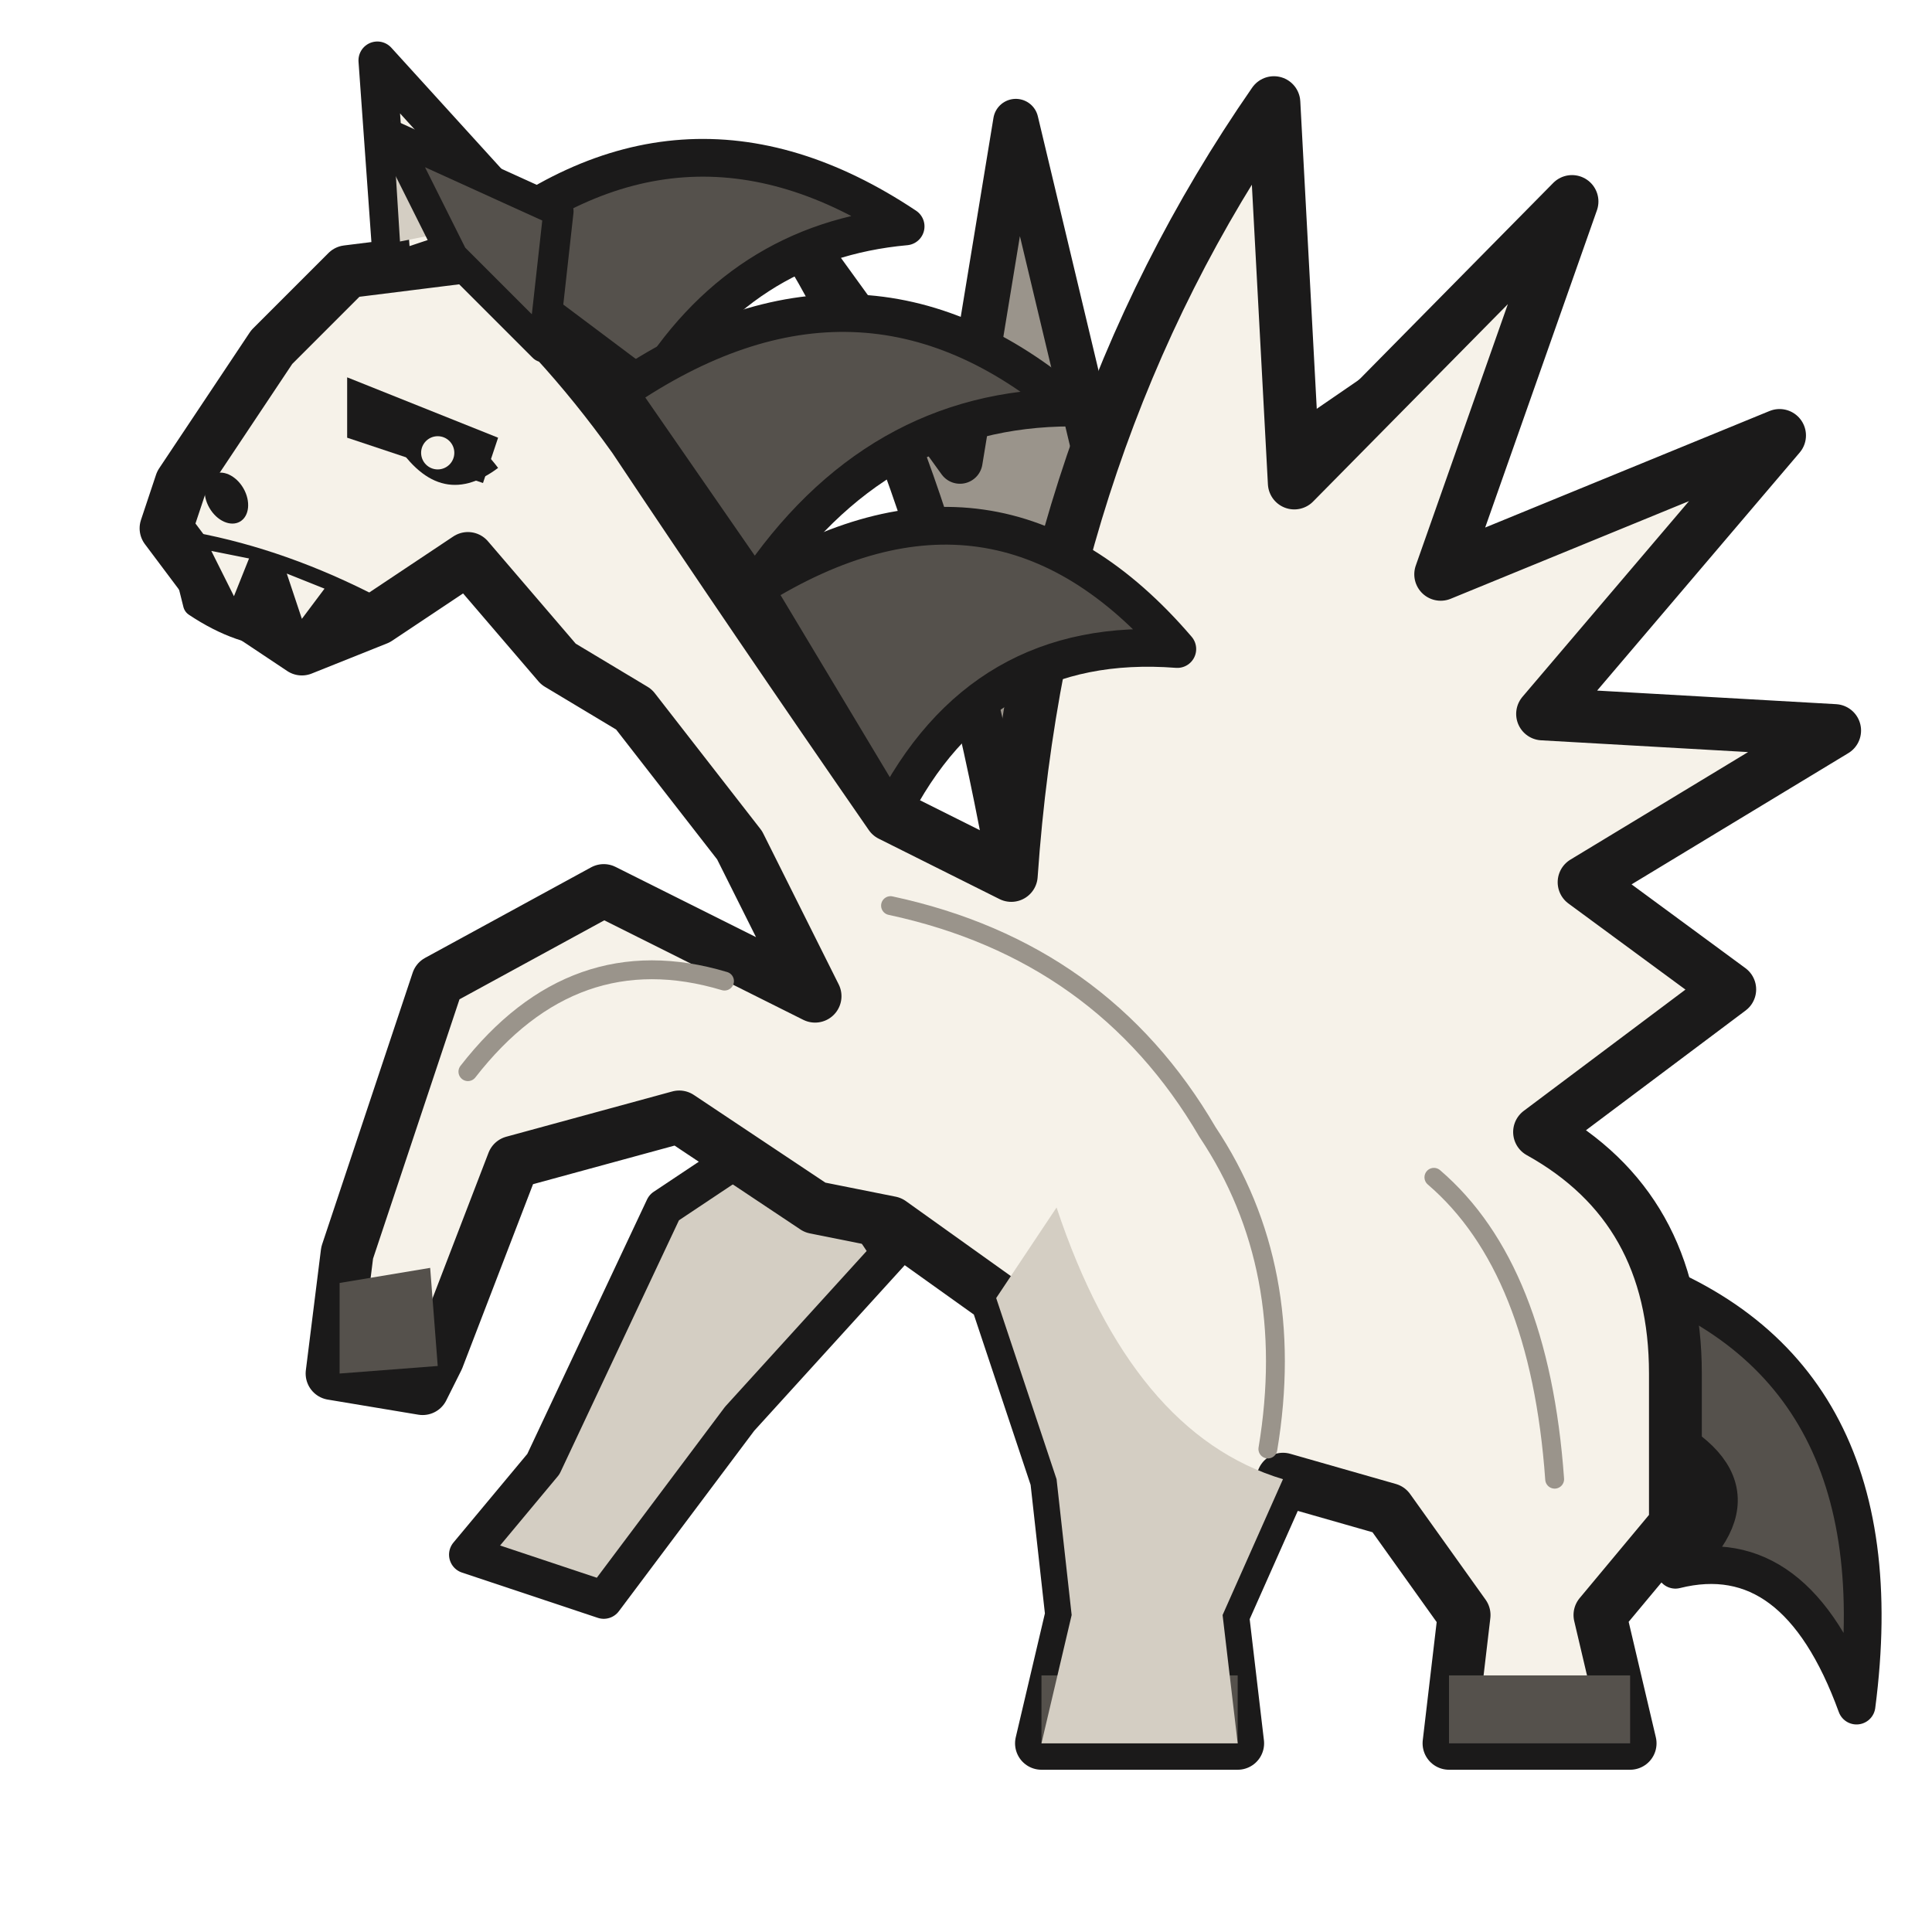
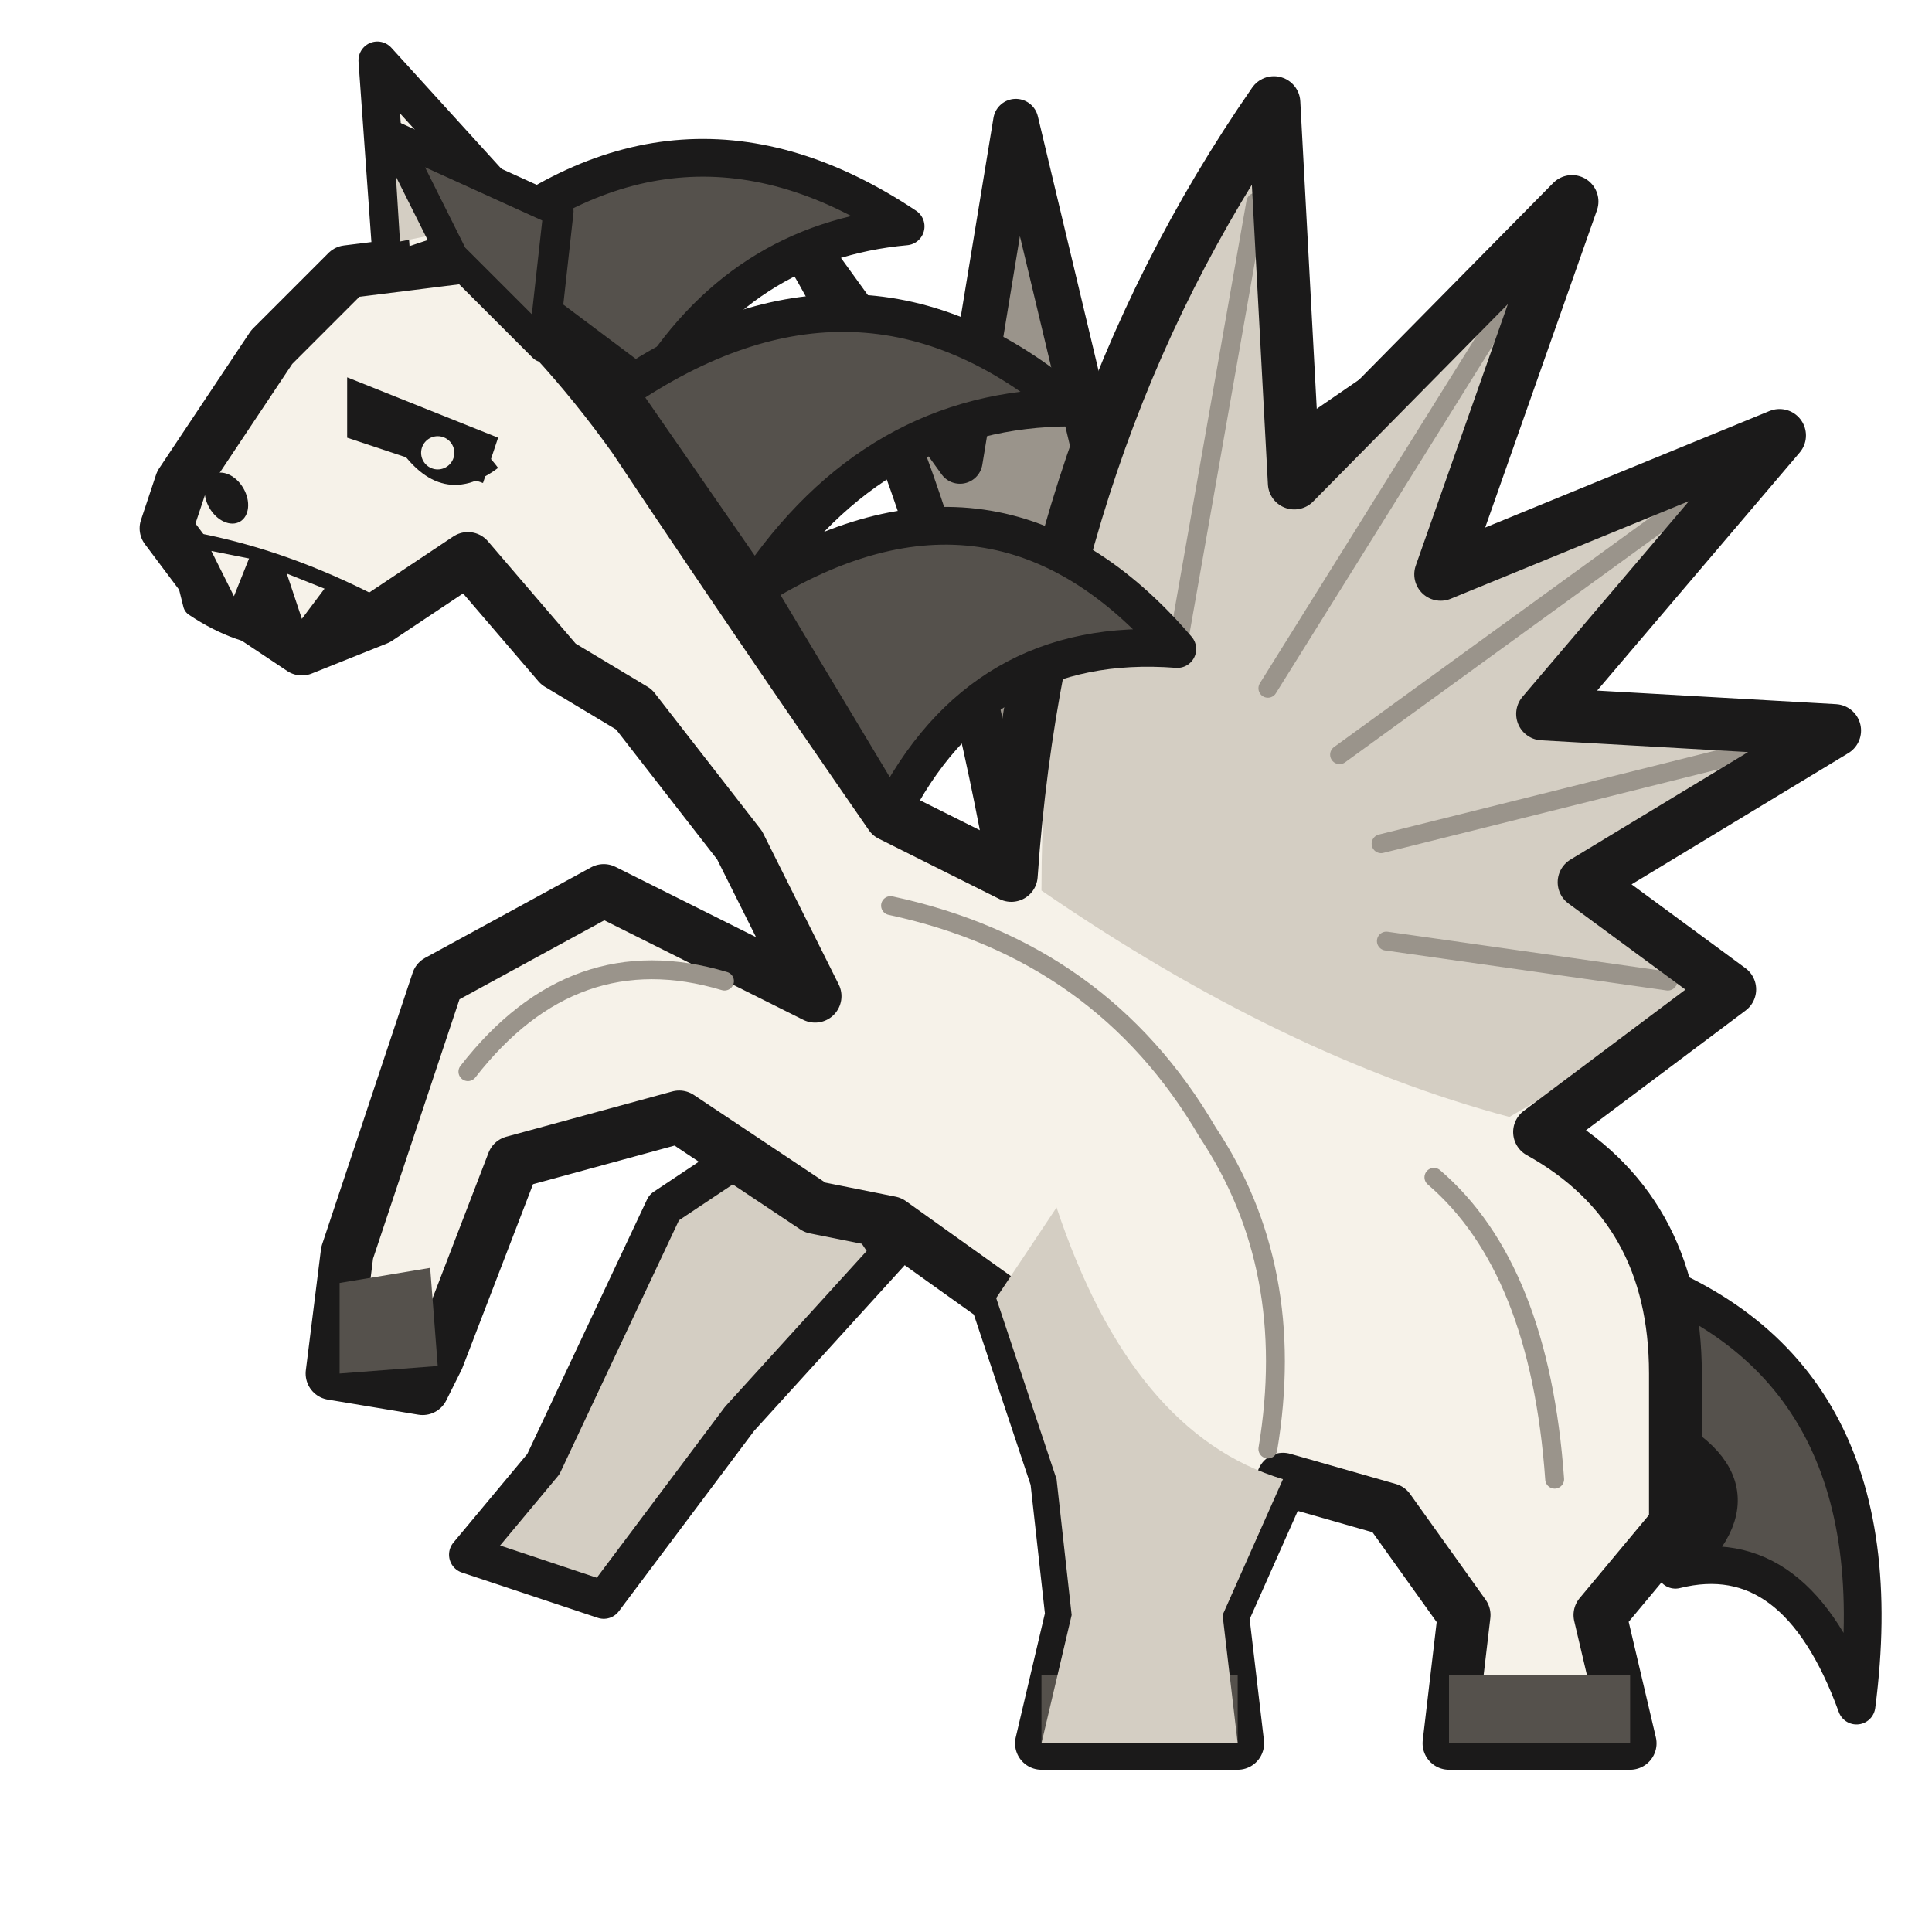
<svg xmlns="http://www.w3.org/2000/svg" viewBox="0 0 256 256">
  <style>.i{fill:#1b1a1a}.p{fill:#f6f2e9}.l{fill:#d4cec3}.m{fill:#9a948b}.d{fill:#55514c}.v{fill:#c8352b}.g{fill:#c9a23a}.s{stroke:#1b1a1a;stroke-linejoin:round;stroke-linecap:round}.n{fill:none}</style>
  <path class="s m" stroke-width="6" d="M134 116 Q124 60 105 30.4L127.2 61.1L134.6 16.1L145.2 60.5L166.4 24.5L162.4 66.1L187.3 49L170 112Z" />
  <path class="s d" stroke-width="5" d="M214 168 Q252 180 246 226 Q238 204 222 208 Q236 196 216 188Z" />
  <path class="s l" stroke-width="5" d="M106 148 L88 160 L72 194 L62 206 L80 212 L98 188 L118 166Z" />
-   <path class="s p" stroke-width="7" d="M24 64 L36 46 L46 36 L62 34 Q74 44 84 58 Q100 82 118 108 L134 116 Q138 58 168.8 13.6L171.5 64L208.3 26.7L190.9 76.1L235.8 57.7L204.4 94.6L243.1 96.8L209.9 116.9L229.2 131.1 L204 150 Q222 160 222 182 L222 202 L212 214 L216 231 L192 231 L194 214 L184 200 L170 196 L162 214 L164 231 L138 231 L142 214 L140 196 L132 172 L118 162 L108 160 L90 148 L68 154 L58 180 L56 184 L44 182 L46 166 L58 130 L80 118 L100 128 L108 132 L98 112 L84 94 L74 88 L62 74 L50 82 L40 86 L28 78 L22 70Z" />
+   <path class="p" d="M24 64 L36 46 L46 36 L62 34 Q74 44 84 58 Q100 82 118 108 L134 116 Q138 58 168.8 13.6L171.5 64L208.3 26.7L190.9 76.1L235.8 57.7L204.4 94.6L243.1 96.8L209.9 116.9L229.2 131.1 L204 150 Q222 160 222 182 L222 202 L212 214 L216 231 L192 231 L194 214 L184 200 L170 196 L162 214 L164 231 L138 231 L142 214 L140 196 L132 172 L118 162 L108 160 L90 148 L68 154 L58 180 L56 184 L44 182 L46 166 L58 130 L80 118 L100 128 L108 132 L98 112 L84 94 L74 88 L62 74 L50 82 L40 86 L28 78 L22 70Z" />
+   <path class="l" d="M138 118 Q138 58 168.8 13.6L171.5 64L208.3 26.7L190.9 76.1L235.8 57.7L204.4 94.6L243.1 96.8L209.9 116.9L229.2 131.1 L200 148 Q170 140 138 118Z" />
+   <path fill="none" stroke="#9a948b" stroke-width="2.5" stroke-linecap="round" stroke-linejoin="round" d="M155.9 86.5 L166.4 26.8" />
+   <path fill="none" stroke="#9a948b" stroke-width="2.5" stroke-linecap="round" stroke-linejoin="round" d="M168 91.2 L201 38.3" />
+   <path fill="none" stroke="#9a948b" stroke-width="2.5" stroke-linecap="round" stroke-linejoin="round" d="M177.5 100 L225.3 65.3" />
+   <path fill="none" stroke="#9a948b" stroke-width="2.5" stroke-linecap="round" stroke-linejoin="round" d="M183 111.8 L232.3 99.5" />
+   <path fill="none" stroke="#9a948b" stroke-width="2.5" stroke-linecap="round" stroke-linejoin="round" d="M183.7 124.7 L221 130" />
+   <path class="s n" stroke-width="7" d="M24 64 L36 46 L46 36 L62 34 Q74 44 84 58 Q100 82 118 108 L134 116 Q138 58 168.8 13.6L171.5 64L208.3 26.7L190.9 76.1L235.8 57.7L204.4 94.6L243.1 96.8L209.9 116.9L229.2 131.1 L204 150 Q222 160 222 182 L222 202 L212 214 L216 231 L192 231 L194 214 L184 200 L170 196 L162 214 L164 231 L138 231 L142 214 L140 196 L132 172 L118 162 L108 160 L90 148 L68 154 L58 180 L56 184 L44 182 L46 166 L58 130 L80 118 L100 128 L108 132 L98 112 L84 94 L74 88 L62 74 L50 82 L40 86 L28 78 L22 70Z" />
  <path class="s p" stroke-width="5" d="M52 36 L50 8 L70 30Z" />
  <path class="l" d="M53 32 L52 16 L63 30Z" />
  <path class="d" d="M192 222 L216 222 L216 231 L192 231Z M164 222 L138 222 L138 231 L164 231Z" />
  <path class="d" d="M45 170 L57 168 L58 181 L45 182Z" />
  <path class="l" d="M132 172 L140 196 L142 214 L138 231 L164 231 L162 214 L170 196 Q150 190 140 160Z" />
  <path fill="none" stroke="#9a948b" stroke-width="2.5" stroke-linecap="round" stroke-linejoin="round" d="M118 120 Q146 126 160 150 Q172 168 168 192 M190 156 Q204 168 206 196" />
  <path fill="none" stroke="#9a948b" stroke-width="2.5" stroke-linecap="round" stroke-linejoin="round" d="M96 130 Q76 124 62 142" />
  <path class="s d" stroke-width="5" d="M62 34 Q90 10 120 30 Q98 32 86 52Z" />
  <path class="s d" stroke-width="5" d="M82 52 Q114 30 142 54 Q116 54 100 78Z" />
  <path class="s d" stroke-width="5" d="M100 78 Q132 58 156 86 Q130 84 118 108Z" />
  <path class="s d" stroke-width="4" d="M60 34 L52 18 L74 28 L72 46Z" />
  <path class="i" d="M46 50 L66 58 L64 64 L46 58Z" />
  <path class="i" d="M52 58 Q60 54 66 62 Q58 68 52 58Z" />
  <circle class="p" cx="58" cy="60" r="2.2" />
  <ellipse class="i" cx="30" cy="66" rx="2.6" ry="3.6" transform="rotate(-30 30 66)" />
  <path class="s i" stroke-width="3.5" d="M24 72 Q36 74 48 80 Q38 88 26 80Z" />
  <path class="p" d="M28 73 L33 74 L31 79Z M38 76 L43 78 L40 82Z" />
</svg>
